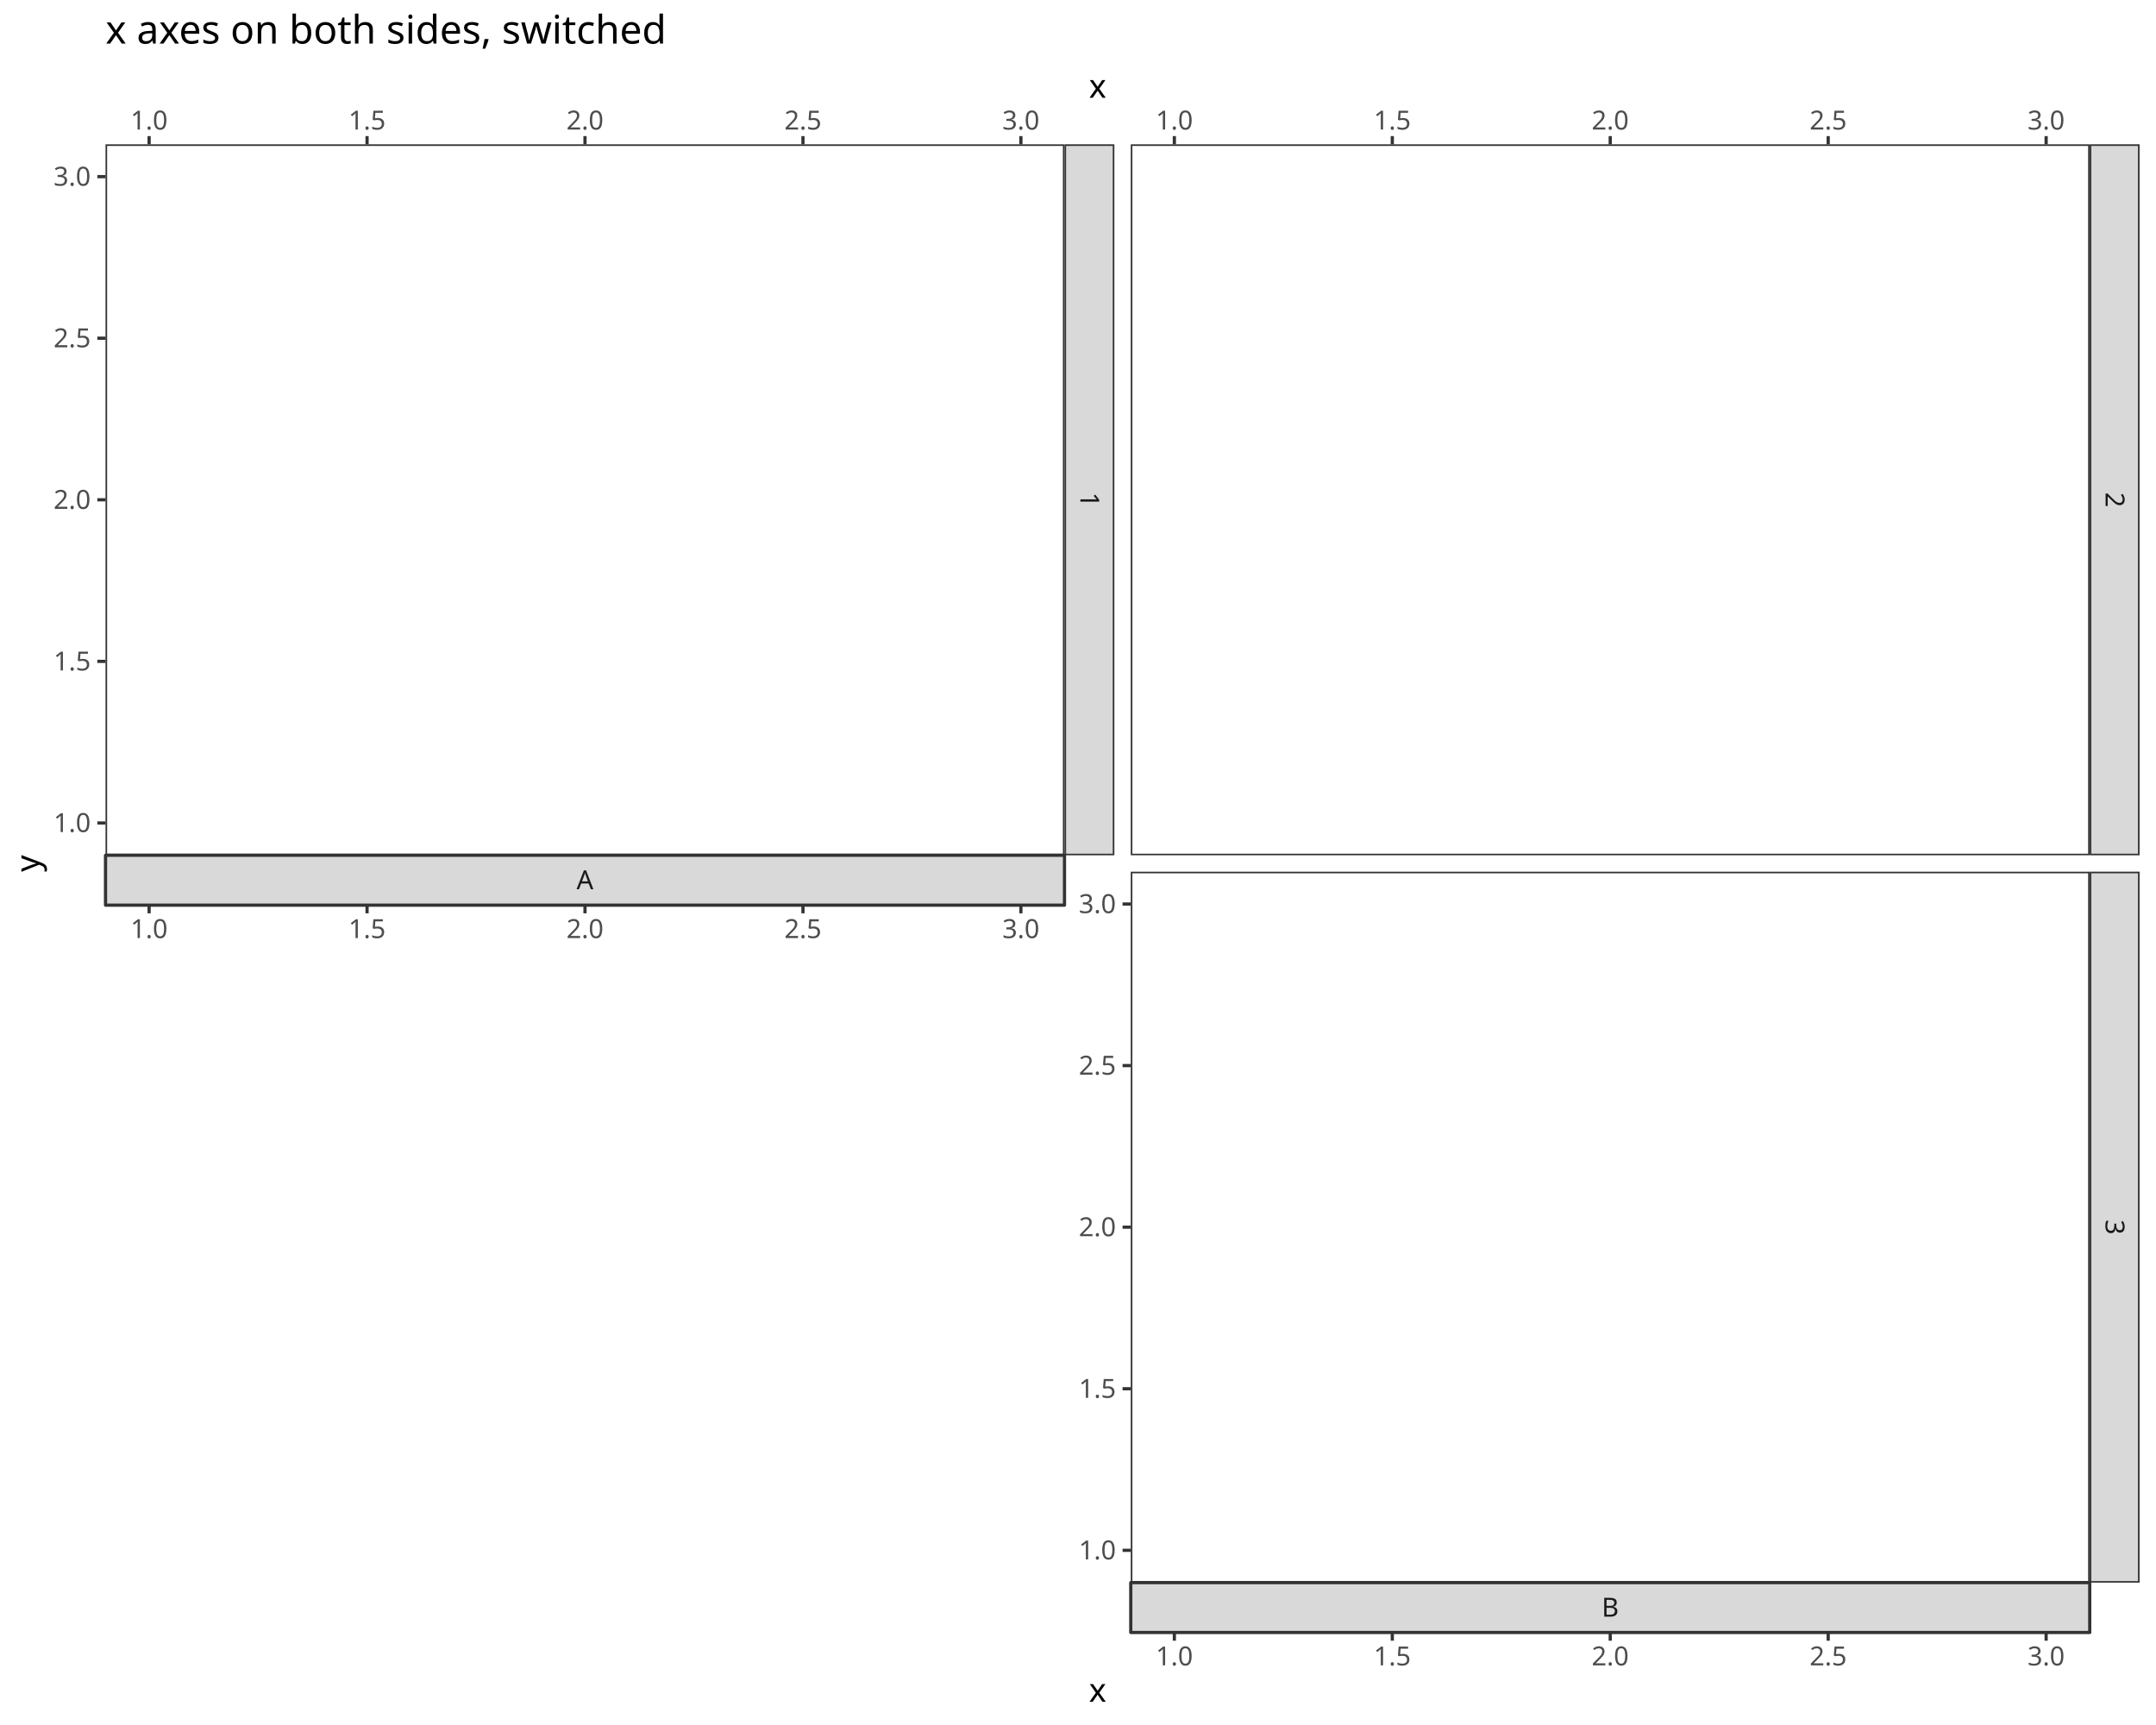
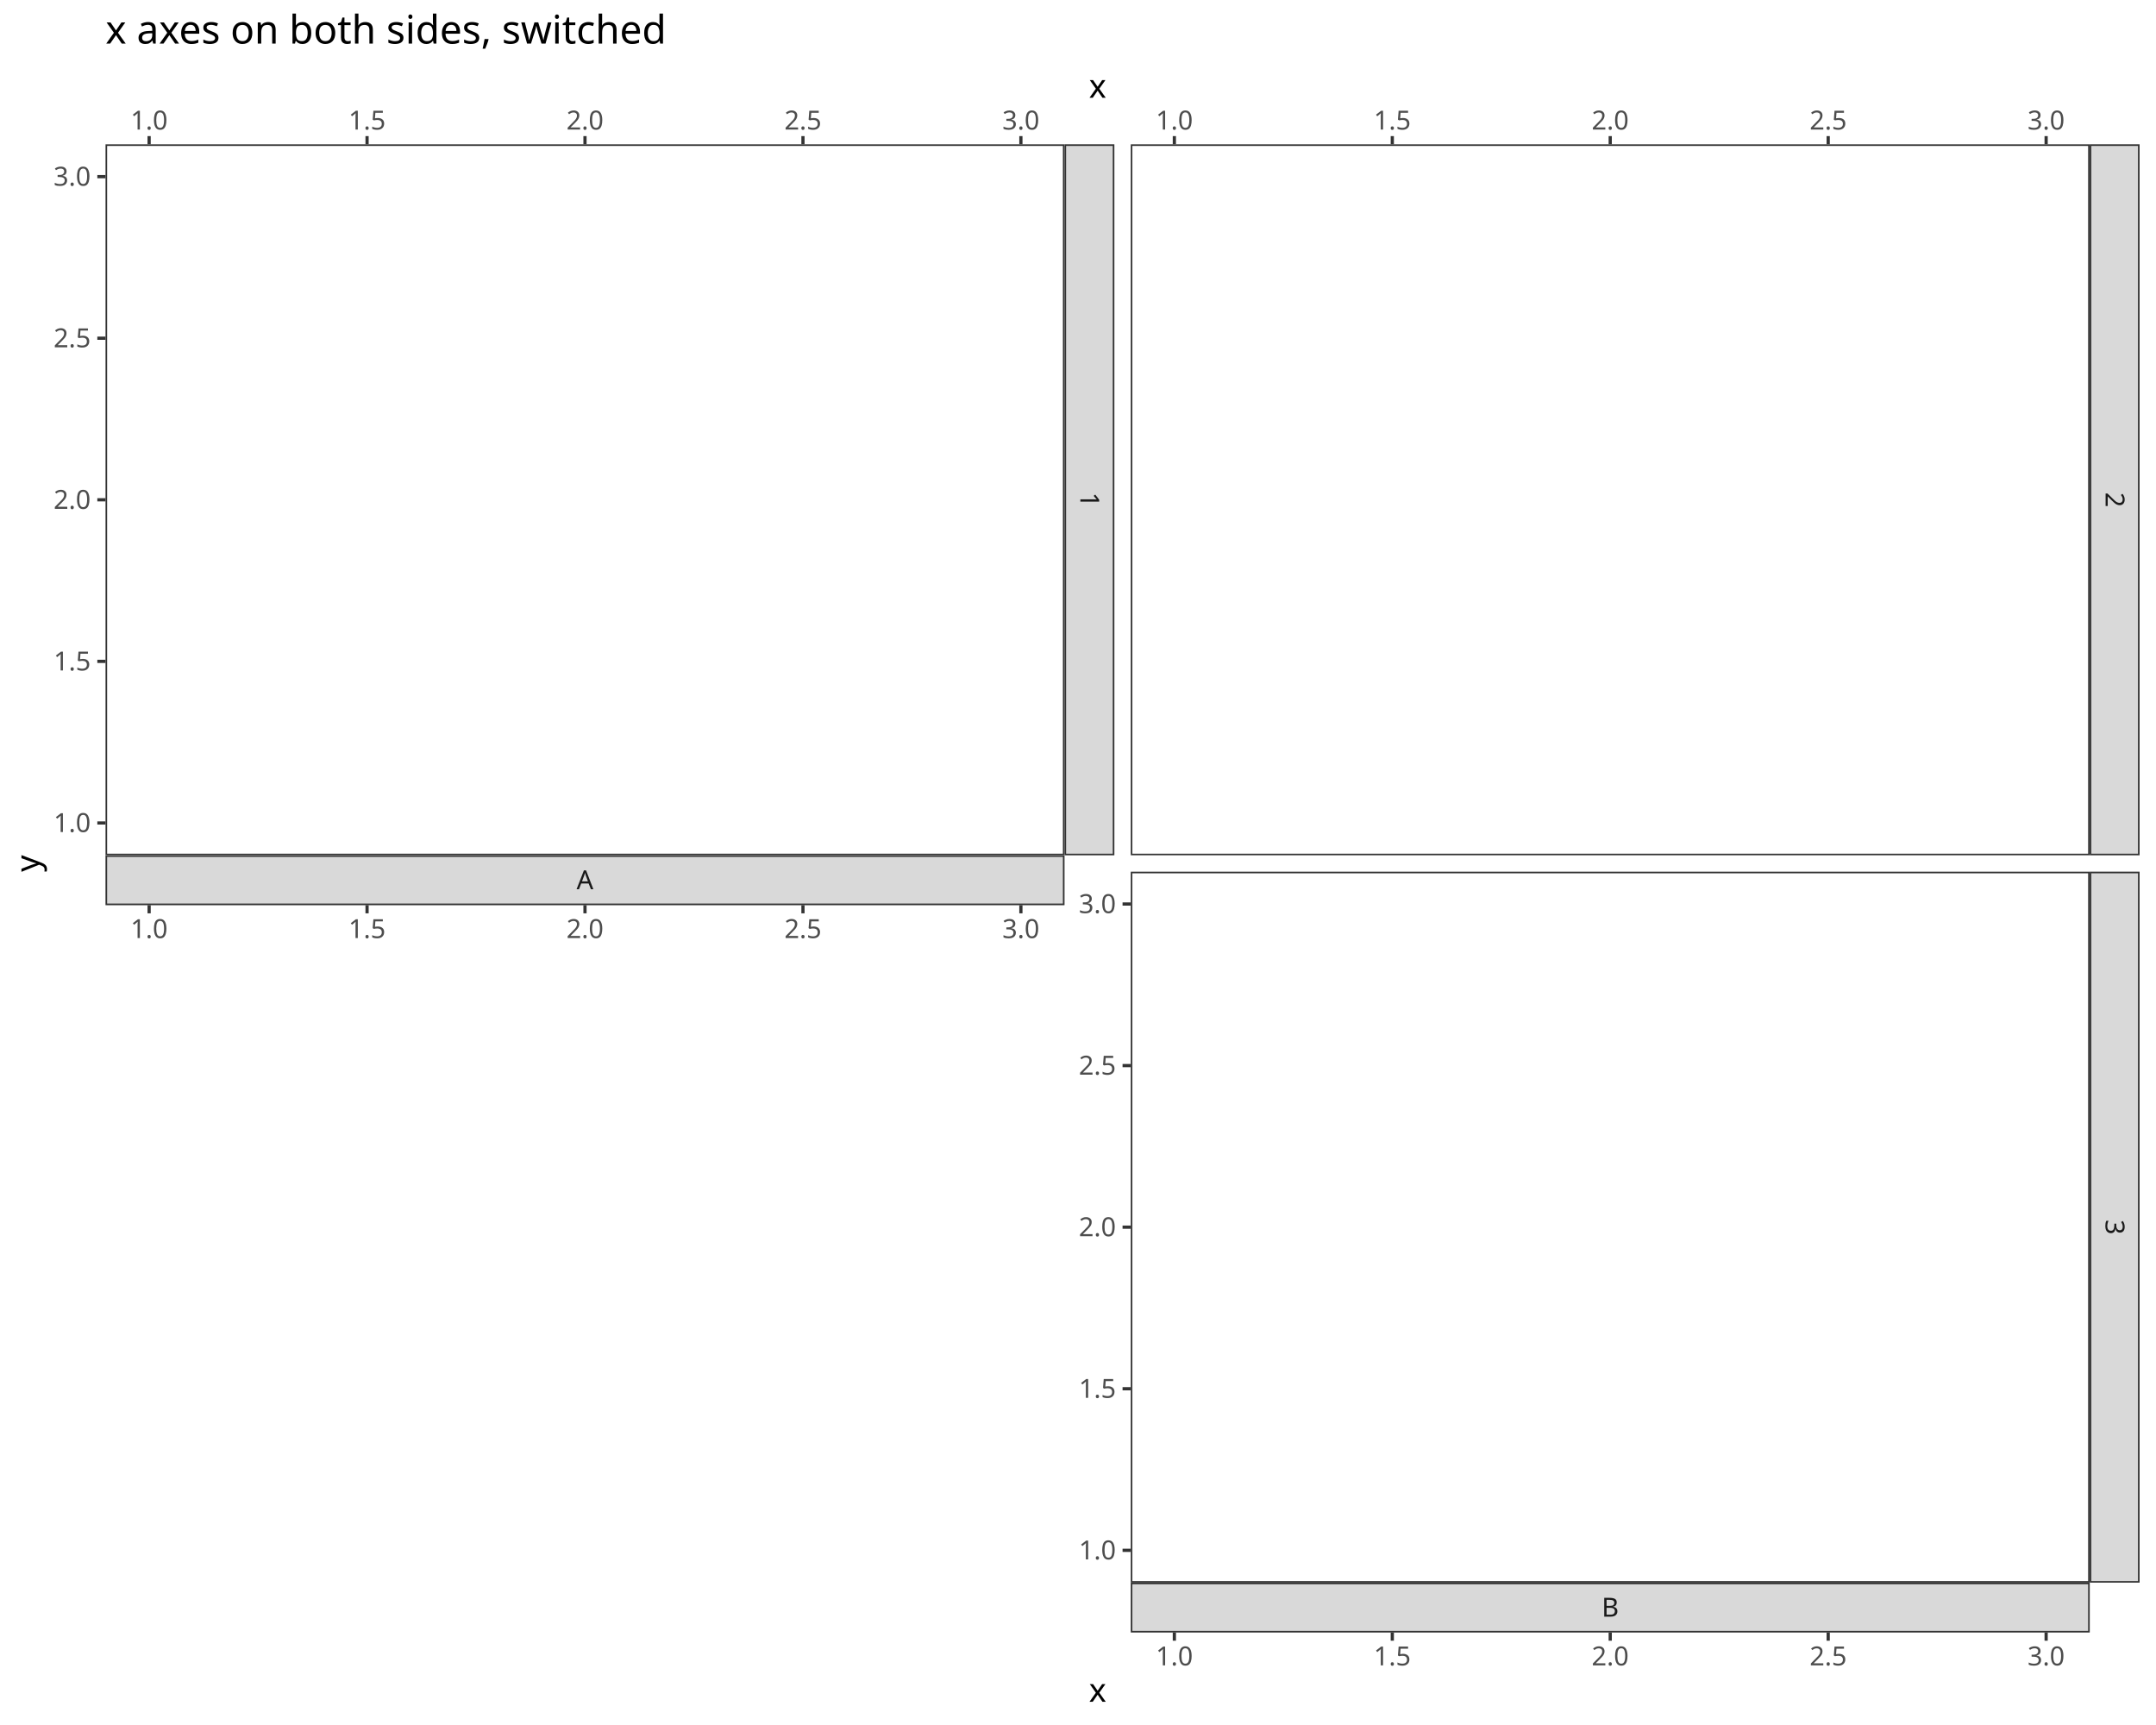
<svg xmlns="http://www.w3.org/2000/svg" class="svglite" data-engine-version="2.0" width="720.00pt" height="576.00pt" viewBox="0 0 720.00 576.00">
  <defs>
    <style type="text/css">
    .svglite line, .svglite polyline, .svglite polygon, .svglite path, .svglite rect, .svglite circle {
      fill: none;
      stroke: #000000;
      stroke-linecap: round;
      stroke-linejoin: round;
      stroke-miterlimit: 10.00;
    }
  </style>
  </defs>
  <rect width="100%" height="100%" style="stroke: none; fill: #FFFFFF;" />
  <defs>
    <clipPath id="cpMC4wMHw3MjAuMDB8MC4wMHw1NzYuMDA=">
      <rect x="0.00" y="0.00" width="720.00" height="576.00" />
    </clipPath>
  </defs>
  <g clip-path="url(#cpMC4wMHw3MjAuMDB8MC4wMHw1NzYuMDA=)">
    <rect x="0" y="0.00" width="720.00" height="576.00" style="stroke-width: 1.07; stroke: #FFFFFF; fill: #FFFFFF;" />
  </g>
  <defs>
    <clipPath id="cpMzUuMjR8MzU1LjQ5fDQ4LjE5fDI4NS41OQ==">
      <rect x="35.24" y="48.19" width="320.25" height="237.40" />
    </clipPath>
  </defs>
  <g clip-path="url(#cpMzUuMjR8MzU1LjQ5fDQ4LjE5fDI4NS41OQ==)">
    <rect x="35.24" y="48.19" width="320.25" height="237.40" style="stroke-width: 1.07; stroke: none; fill: #FFFFFF;" />
    <rect x="35.24" y="48.19" width="320.25" height="237.40" style="stroke-width: 1.07; stroke: #333333;" />
  </g>
-   <g clip-path="url(#cpMC4wMHw3MjAuMDB8MC4wMHw1NzYuMDA=)">
- </g>
-   <defs>
-     <clipPath id="cpMzUuMjR8MzU1LjQ5fDI5MS4wN3w1MjguNDY=">
-       <rect x="35.24" y="291.07" width="320.25" height="237.40" />
-     </clipPath>
-   </defs>
-   <g clip-path="url(#cpMzUuMjR8MzU1LjQ5fDI5MS4wN3w1MjguNDY=)">
- </g>
  <g clip-path="url(#cpMC4wMHw3MjAuMDB8MC4wMHw1NzYuMDA=)">
</g>
  <defs>
    <clipPath id="cpMzc3LjYyfDY5Ny44N3w0OC4xOXwyODUuNTk=">
      <rect x="377.62" y="48.19" width="320.25" height="237.40" />
    </clipPath>
  </defs>
  <g clip-path="url(#cpMzc3LjYyfDY5Ny44N3w0OC4xOXwyODUuNTk=)">
    <rect x="377.62" y="48.19" width="320.25" height="237.40" style="stroke-width: 1.07; stroke: none; fill: #FFFFFF;" />
    <rect x="377.62" y="48.19" width="320.25" height="237.40" style="stroke-width: 1.07; stroke: #333333;" />
  </g>
  <g clip-path="url(#cpMC4wMHw3MjAuMDB8MC4wMHw1NzYuMDA=)">
</g>
  <defs>
    <clipPath id="cpMzc3LjYyfDY5Ny44N3wyOTEuMDd8NTI4LjQ2">
      <rect x="377.62" y="291.07" width="320.25" height="237.40" />
    </clipPath>
  </defs>
  <g clip-path="url(#cpMzc3LjYyfDY5Ny44N3wyOTEuMDd8NTI4LjQ2)">
    <rect x="377.62" y="291.07" width="320.25" height="237.40" style="stroke-width: 1.07; stroke: none; fill: #FFFFFF;" />
    <rect x="377.62" y="291.07" width="320.25" height="237.40" style="stroke-width: 1.07; stroke: #333333;" />
  </g>
  <g clip-path="url(#cpMC4wMHw3MjAuMDB8MC4wMHw1NzYuMDA=)">
</g>
  <defs>
    <clipPath id="cpNjk3Ljg3fDcxNC41Mnw0OC4xOXwyODUuNTk=">
      <rect x="697.87" y="48.19" width="16.65" height="237.40" />
    </clipPath>
  </defs>
  <g clip-path="url(#cpNjk3Ljg3fDcxNC41Mnw0OC4xOXwyODUuNTk=)">
    <rect x="697.87" y="48.19" width="16.65" height="237.40" style="stroke-width: 1.07; stroke: #333333; fill: #D9D9D9;" />
    <text transform="translate(703.17,166.89) rotate(90)" text-anchor="middle" style="font-size: 8.80px; fill: #1A1A1A; font-family: sans;" textLength="4.89px" lengthAdjust="spacingAndGlyphs">2</text>
  </g>
  <g clip-path="url(#cpMC4wMHw3MjAuMDB8MC4wMHw1NzYuMDA=)">
</g>
  <defs>
    <clipPath id="cpNjk3Ljg3fDcxNC41MnwyOTEuMDd8NTI4LjQ2">
      <rect x="697.87" y="291.07" width="16.65" height="237.40" />
    </clipPath>
  </defs>
  <g clip-path="url(#cpNjk3Ljg3fDcxNC41MnwyOTEuMDd8NTI4LjQ2)">
    <rect x="697.87" y="291.07" width="16.65" height="237.40" style="stroke-width: 1.07; stroke: #333333; fill: #D9D9D9;" />
    <text transform="translate(703.17,409.76) rotate(90)" text-anchor="middle" style="font-size: 8.80px; fill: #1A1A1A; font-family: sans;" textLength="4.89px" lengthAdjust="spacingAndGlyphs">3</text>
  </g>
  <g clip-path="url(#cpMC4wMHw3MjAuMDB8MC4wMHw1NzYuMDA=)">
</g>
  <defs>
    <clipPath id="cpMzU1LjQ5fDM3Mi4xNHw0OC4xOXwyODUuNTk=">
      <rect x="355.49" y="48.19" width="16.65" height="237.40" />
    </clipPath>
  </defs>
  <g clip-path="url(#cpMzU1LjQ5fDM3Mi4xNHw0OC4xOXwyODUuNTk=)">
    <rect x="355.49" y="48.19" width="16.65" height="237.40" style="stroke-width: 1.07; stroke: #333333; fill: #D9D9D9;" />
    <text transform="translate(360.79,166.89) rotate(90)" text-anchor="middle" style="font-size: 8.80px; fill: #1A1A1A; font-family: sans;" textLength="4.89px" lengthAdjust="spacingAndGlyphs">1</text>
  </g>
  <g clip-path="url(#cpMC4wMHw3MjAuMDB8MC4wMHw1NzYuMDA=)">
</g>
  <defs>
-     <clipPath id="cpMzU1LjQ5fDM3Mi4xNHwyOTEuMDd8NTI4LjQ2">
-       <rect x="355.49" y="291.07" width="16.65" height="237.40" />
+     <clipPath id="cpMzUuMjR8MzU1LjQ5fDI4NS41OXwzMDIuMjQ=">
+       <rect x="35.24" y="285.59" width="320.25" height="16.65" />
    </clipPath>
  </defs>
-   <g clip-path="url(#cpMzU1LjQ5fDM3Mi4xNHwyOTEuMDd8NTI4LjQ2)">
- </g>
-   <g clip-path="url(#cpMC4wMHw3MjAuMDB8MC4wMHw1NzYuMDA=)">
+   <g clip-path="url(#cpMzUuMjR8MzU1LjQ5fDI4NS41OXwzMDIuMjQ=)">
    <rect x="35.24" y="285.59" width="320.25" height="16.65" style="stroke-width: 1.07; stroke: #333333; fill: #D9D9D9;" />
    <text x="195.36" y="296.94" text-anchor="middle" style="font-size: 8.80px; fill: #1A1A1A; font-family: sans;" textLength="5.87px" lengthAdjust="spacingAndGlyphs">A</text>
+   </g>
+   <g clip-path="url(#cpMC4wMHw3MjAuMDB8MC4wMHw1NzYuMDA=)">
+ </g>
+   <defs>
+     <clipPath id="cpMzc3LjYyfDY5Ny44N3w1MjguNDZ8NTQ1LjEx">
+       <rect x="377.62" y="528.46" width="320.25" height="16.65" />
+     </clipPath>
+   </defs>
+   <g clip-path="url(#cpMzc3LjYyfDY5Ny44N3w1MjguNDZ8NTQ1LjEx)">
    <rect x="377.62" y="528.46" width="320.25" height="16.65" style="stroke-width: 1.07; stroke: #333333; fill: #D9D9D9;" />
    <text x="537.74" y="539.82" text-anchor="middle" style="font-size: 8.80px; fill: #1A1A1A; font-family: sans;" textLength="5.87px" lengthAdjust="spacingAndGlyphs">B</text>
+   </g>
+   <g clip-path="url(#cpMC4wMHw3MjAuMDB8MC4wMHw1NzYuMDA=)">
+     <polyline points="49.80,45.45 49.80,48.19 " style="stroke-width: 1.07; stroke: #333333; stroke-linecap: butt;" />
+     <polyline points="122.58,45.45 122.58,48.19 " style="stroke-width: 1.07; stroke: #333333; stroke-linecap: butt;" />
+     <polyline points="195.36,45.45 195.36,48.19 " style="stroke-width: 1.07; stroke: #333333; stroke-linecap: butt;" />
+     <polyline points="268.15,45.45 268.15,48.19 " style="stroke-width: 1.07; stroke: #333333; stroke-linecap: butt;" />
+     <polyline points="340.93,45.45 340.93,48.19 " style="stroke-width: 1.07; stroke: #333333; stroke-linecap: butt;" />
    <text x="49.80" y="43.26" text-anchor="middle" style="font-size: 8.80px; fill: #4D4D4D; font-family: sans;" textLength="12.23px" lengthAdjust="spacingAndGlyphs">1.0</text>
    <text x="122.58" y="43.26" text-anchor="middle" style="font-size: 8.80px; fill: #4D4D4D; font-family: sans;" textLength="12.23px" lengthAdjust="spacingAndGlyphs">1.5</text>
    <text x="195.36" y="43.26" text-anchor="middle" style="font-size: 8.80px; fill: #4D4D4D; font-family: sans;" textLength="12.23px" lengthAdjust="spacingAndGlyphs">2.0</text>
    <text x="268.15" y="43.26" text-anchor="middle" style="font-size: 8.80px; fill: #4D4D4D; font-family: sans;" textLength="12.23px" lengthAdjust="spacingAndGlyphs">2.5</text>
    <text x="340.93" y="43.26" text-anchor="middle" style="font-size: 8.80px; fill: #4D4D4D; font-family: sans;" textLength="12.23px" lengthAdjust="spacingAndGlyphs">3.0</text>
-     <polyline points="49.80,48.19 49.80,45.45 " style="stroke-width: 1.07; stroke: #333333; stroke-linecap: butt;" />
-     <polyline points="122.58,48.19 122.58,45.45 " style="stroke-width: 1.07; stroke: #333333; stroke-linecap: butt;" />
-     <polyline points="195.36,48.19 195.36,45.45 " style="stroke-width: 1.07; stroke: #333333; stroke-linecap: butt;" />
-     <polyline points="268.15,48.19 268.15,45.45 " style="stroke-width: 1.07; stroke: #333333; stroke-linecap: butt;" />
-     <polyline points="340.93,48.19 340.93,45.45 " style="stroke-width: 1.07; stroke: #333333; stroke-linecap: butt;" />
+     <polyline points="392.18,45.45 392.18,48.19 " style="stroke-width: 1.07; stroke: #333333; stroke-linecap: butt;" />
+     <polyline points="464.96,45.45 464.96,48.19 " style="stroke-width: 1.07; stroke: #333333; stroke-linecap: butt;" />
+     <polyline points="537.74,45.45 537.74,48.19 " style="stroke-width: 1.07; stroke: #333333; stroke-linecap: butt;" />
+     <polyline points="610.53,45.45 610.53,48.19 " style="stroke-width: 1.07; stroke: #333333; stroke-linecap: butt;" />
+     <polyline points="683.31,45.45 683.31,48.19 " style="stroke-width: 1.07; stroke: #333333; stroke-linecap: butt;" />
    <text x="392.18" y="43.26" text-anchor="middle" style="font-size: 8.80px; fill: #4D4D4D; font-family: sans;" textLength="12.23px" lengthAdjust="spacingAndGlyphs">1.0</text>
    <text x="464.96" y="43.26" text-anchor="middle" style="font-size: 8.80px; fill: #4D4D4D; font-family: sans;" textLength="12.23px" lengthAdjust="spacingAndGlyphs">1.5</text>
    <text x="537.74" y="43.26" text-anchor="middle" style="font-size: 8.80px; fill: #4D4D4D; font-family: sans;" textLength="12.23px" lengthAdjust="spacingAndGlyphs">2.0</text>
    <text x="610.53" y="43.26" text-anchor="middle" style="font-size: 8.80px; fill: #4D4D4D; font-family: sans;" textLength="12.23px" lengthAdjust="spacingAndGlyphs">2.5</text>
    <text x="683.31" y="43.26" text-anchor="middle" style="font-size: 8.80px; fill: #4D4D4D; font-family: sans;" textLength="12.23px" lengthAdjust="spacingAndGlyphs">3.0</text>
-     <polyline points="392.18,48.19 392.18,45.45 " style="stroke-width: 1.07; stroke: #333333; stroke-linecap: butt;" />
-     <polyline points="464.96,48.19 464.96,45.45 " style="stroke-width: 1.07; stroke: #333333; stroke-linecap: butt;" />
-     <polyline points="537.74,48.19 537.74,45.45 " style="stroke-width: 1.07; stroke: #333333; stroke-linecap: butt;" />
-     <polyline points="610.53,48.19 610.53,45.45 " style="stroke-width: 1.07; stroke: #333333; stroke-linecap: butt;" />
-     <polyline points="683.31,48.19 683.31,45.45 " style="stroke-width: 1.07; stroke: #333333; stroke-linecap: butt;" />
    <polyline points="392.18,547.85 392.18,545.11 " style="stroke-width: 1.07; stroke: #333333; stroke-linecap: butt;" />
    <polyline points="464.96,547.85 464.96,545.11 " style="stroke-width: 1.07; stroke: #333333; stroke-linecap: butt;" />
    <polyline points="537.74,547.85 537.74,545.11 " style="stroke-width: 1.07; stroke: #333333; stroke-linecap: butt;" />
    <polyline points="610.53,547.85 610.53,545.11 " style="stroke-width: 1.07; stroke: #333333; stroke-linecap: butt;" />
    <polyline points="683.31,547.85 683.31,545.11 " style="stroke-width: 1.07; stroke: #333333; stroke-linecap: butt;" />
    <text x="392.18" y="556.10" text-anchor="middle" style="font-size: 8.80px; fill: #4D4D4D; font-family: sans;" textLength="12.23px" lengthAdjust="spacingAndGlyphs">1.0</text>
    <text x="464.96" y="556.10" text-anchor="middle" style="font-size: 8.80px; fill: #4D4D4D; font-family: sans;" textLength="12.23px" lengthAdjust="spacingAndGlyphs">1.5</text>
    <text x="537.74" y="556.10" text-anchor="middle" style="font-size: 8.80px; fill: #4D4D4D; font-family: sans;" textLength="12.23px" lengthAdjust="spacingAndGlyphs">2.0</text>
    <text x="610.53" y="556.10" text-anchor="middle" style="font-size: 8.80px; fill: #4D4D4D; font-family: sans;" textLength="12.23px" lengthAdjust="spacingAndGlyphs">2.5</text>
    <text x="683.31" y="556.10" text-anchor="middle" style="font-size: 8.80px; fill: #4D4D4D; font-family: sans;" textLength="12.23px" lengthAdjust="spacingAndGlyphs">3.0</text>
    <polyline points="49.80,304.98 49.80,302.24 " style="stroke-width: 1.07; stroke: #333333; stroke-linecap: butt;" />
    <polyline points="122.58,304.98 122.58,302.24 " style="stroke-width: 1.07; stroke: #333333; stroke-linecap: butt;" />
    <polyline points="195.36,304.98 195.36,302.24 " style="stroke-width: 1.07; stroke: #333333; stroke-linecap: butt;" />
    <polyline points="268.15,304.98 268.15,302.24 " style="stroke-width: 1.07; stroke: #333333; stroke-linecap: butt;" />
    <polyline points="340.93,304.98 340.93,302.24 " style="stroke-width: 1.07; stroke: #333333; stroke-linecap: butt;" />
    <text x="49.80" y="313.23" text-anchor="middle" style="font-size: 8.80px; fill: #4D4D4D; font-family: sans;" textLength="12.23px" lengthAdjust="spacingAndGlyphs">1.0</text>
    <text x="122.58" y="313.23" text-anchor="middle" style="font-size: 8.80px; fill: #4D4D4D; font-family: sans;" textLength="12.23px" lengthAdjust="spacingAndGlyphs">1.5</text>
    <text x="195.36" y="313.23" text-anchor="middle" style="font-size: 8.80px; fill: #4D4D4D; font-family: sans;" textLength="12.23px" lengthAdjust="spacingAndGlyphs">2.0</text>
    <text x="268.15" y="313.23" text-anchor="middle" style="font-size: 8.80px; fill: #4D4D4D; font-family: sans;" textLength="12.23px" lengthAdjust="spacingAndGlyphs">2.5</text>
    <text x="340.93" y="313.23" text-anchor="middle" style="font-size: 8.80px; fill: #4D4D4D; font-family: sans;" textLength="12.23px" lengthAdjust="spacingAndGlyphs">3.0</text>
    <text x="372.69" y="520.70" text-anchor="end" style="font-size: 8.80px; fill: #4D4D4D; font-family: sans;" textLength="12.23px" lengthAdjust="spacingAndGlyphs">1.0</text>
    <text x="372.69" y="466.75" text-anchor="end" style="font-size: 8.80px; fill: #4D4D4D; font-family: sans;" textLength="12.23px" lengthAdjust="spacingAndGlyphs">1.5</text>
    <text x="372.69" y="412.79" text-anchor="end" style="font-size: 8.80px; fill: #4D4D4D; font-family: sans;" textLength="12.23px" lengthAdjust="spacingAndGlyphs">2.0</text>
    <text x="372.69" y="358.84" text-anchor="end" style="font-size: 8.80px; fill: #4D4D4D; font-family: sans;" textLength="12.23px" lengthAdjust="spacingAndGlyphs">2.5</text>
    <text x="372.69" y="304.89" text-anchor="end" style="font-size: 8.80px; fill: #4D4D4D; font-family: sans;" textLength="12.23px" lengthAdjust="spacingAndGlyphs">3.0</text>
    <polyline points="374.88,517.67 377.62,517.67 " style="stroke-width: 1.07; stroke: #333333; stroke-linecap: butt;" />
    <polyline points="374.88,463.72 377.62,463.72 " style="stroke-width: 1.07; stroke: #333333; stroke-linecap: butt;" />
    <polyline points="374.88,409.76 377.62,409.76 " style="stroke-width: 1.07; stroke: #333333; stroke-linecap: butt;" />
    <polyline points="374.88,355.81 377.62,355.81 " style="stroke-width: 1.07; stroke: #333333; stroke-linecap: butt;" />
    <polyline points="374.88,301.86 377.62,301.86 " style="stroke-width: 1.07; stroke: #333333; stroke-linecap: butt;" />
    <text x="30.31" y="277.82" text-anchor="end" style="font-size: 8.80px; fill: #4D4D4D; font-family: sans;" textLength="12.23px" lengthAdjust="spacingAndGlyphs">1.0</text>
    <text x="30.31" y="223.87" text-anchor="end" style="font-size: 8.80px; fill: #4D4D4D; font-family: sans;" textLength="12.23px" lengthAdjust="spacingAndGlyphs">1.5</text>
    <text x="30.31" y="169.92" text-anchor="end" style="font-size: 8.80px; fill: #4D4D4D; font-family: sans;" textLength="12.23px" lengthAdjust="spacingAndGlyphs">2.0</text>
    <text x="30.31" y="115.96" text-anchor="end" style="font-size: 8.80px; fill: #4D4D4D; font-family: sans;" textLength="12.23px" lengthAdjust="spacingAndGlyphs">2.5</text>
    <text x="30.31" y="62.01" text-anchor="end" style="font-size: 8.80px; fill: #4D4D4D; font-family: sans;" textLength="12.23px" lengthAdjust="spacingAndGlyphs">3.0</text>
    <polyline points="32.50,274.80 35.24,274.80 " style="stroke-width: 1.07; stroke: #333333; stroke-linecap: butt;" />
    <polyline points="32.50,220.84 35.24,220.84 " style="stroke-width: 1.07; stroke: #333333; stroke-linecap: butt;" />
    <polyline points="32.50,166.89 35.24,166.89 " style="stroke-width: 1.07; stroke: #333333; stroke-linecap: butt;" />
    <polyline points="32.50,112.94 35.24,112.94 " style="stroke-width: 1.07; stroke: #333333; stroke-linecap: butt;" />
    <polyline points="32.50,58.98 35.24,58.98 " style="stroke-width: 1.07; stroke: #333333; stroke-linecap: butt;" />
    <text x="366.55" y="32.64" text-anchor="middle" style="font-size: 11.00px; font-family: sans;" textLength="5.50px" lengthAdjust="spacingAndGlyphs">x</text>
    <text x="366.55" y="568.24" text-anchor="middle" style="font-size: 11.00px; font-family: sans;" textLength="5.50px" lengthAdjust="spacingAndGlyphs">x</text>
    <text transform="translate(13.05,288.33) rotate(-90)" text-anchor="middle" style="font-size: 11.00px; font-family: sans;" textLength="5.50px" lengthAdjust="spacingAndGlyphs">y</text>
    <text x="35.24" y="14.56" style="font-size: 13.20px; font-family: sans;" textLength="179.07px" lengthAdjust="spacingAndGlyphs">x axes on both sides, switched</text>
  </g>
</svg>
